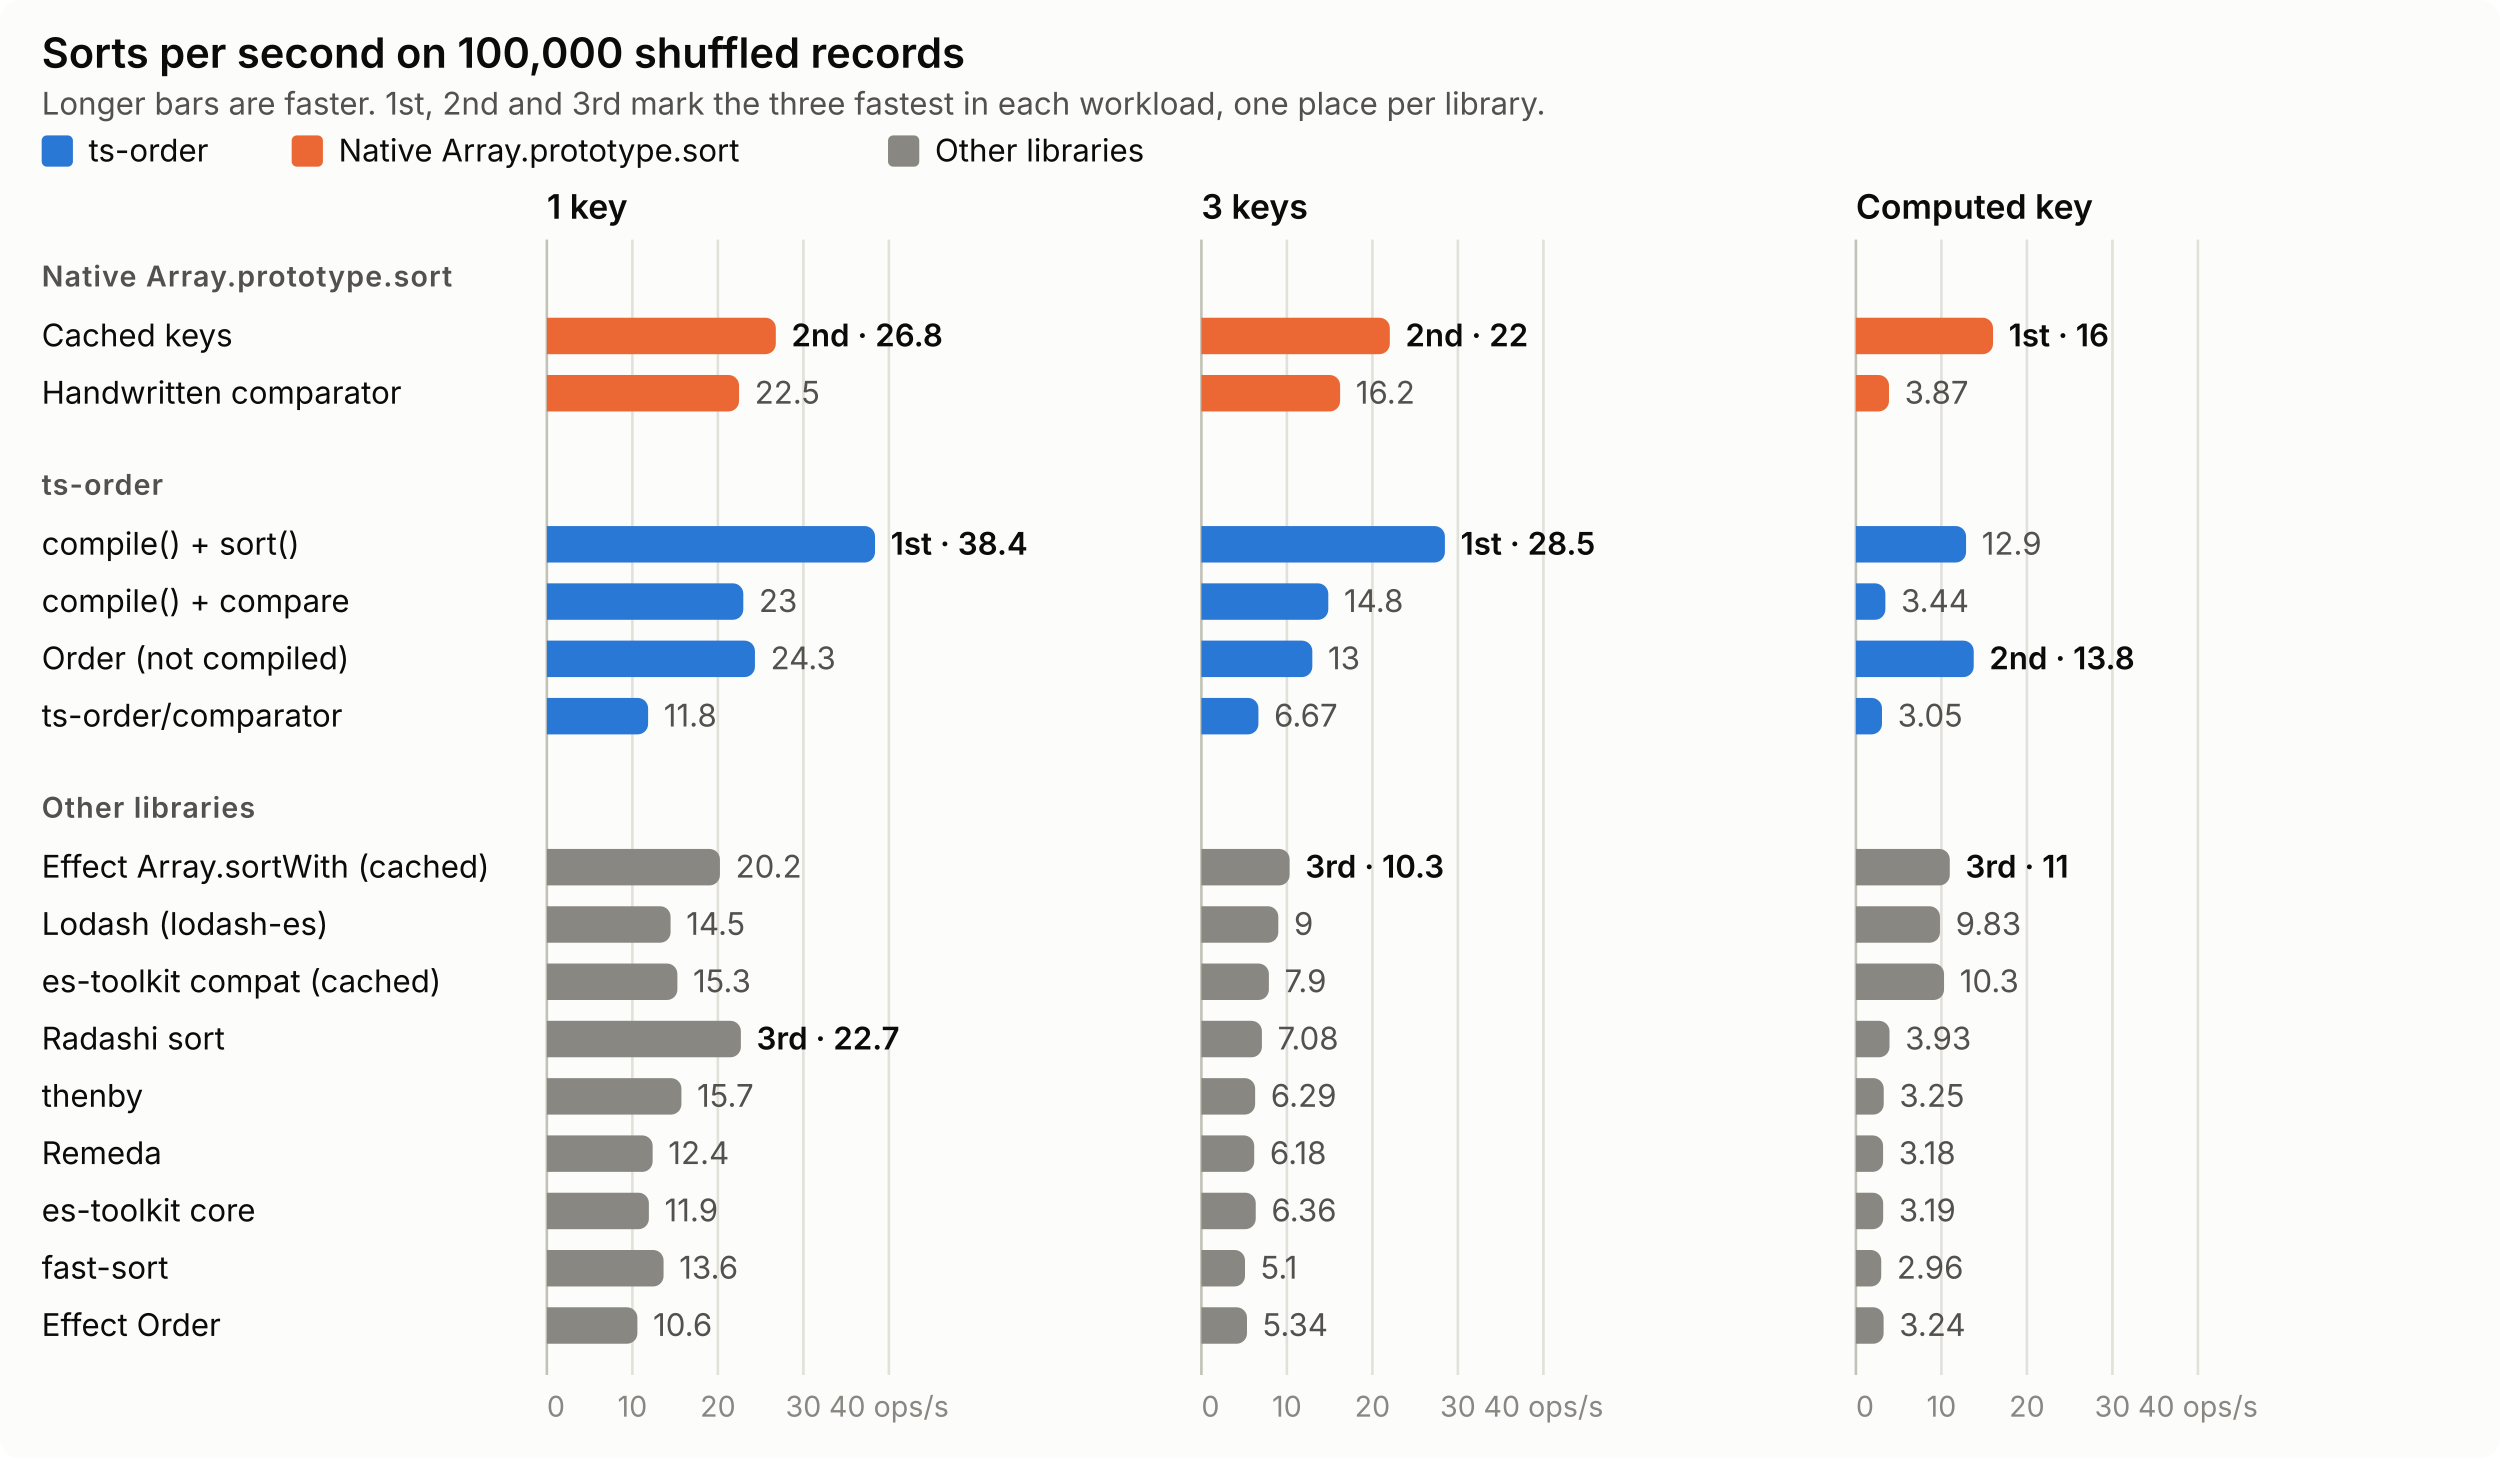
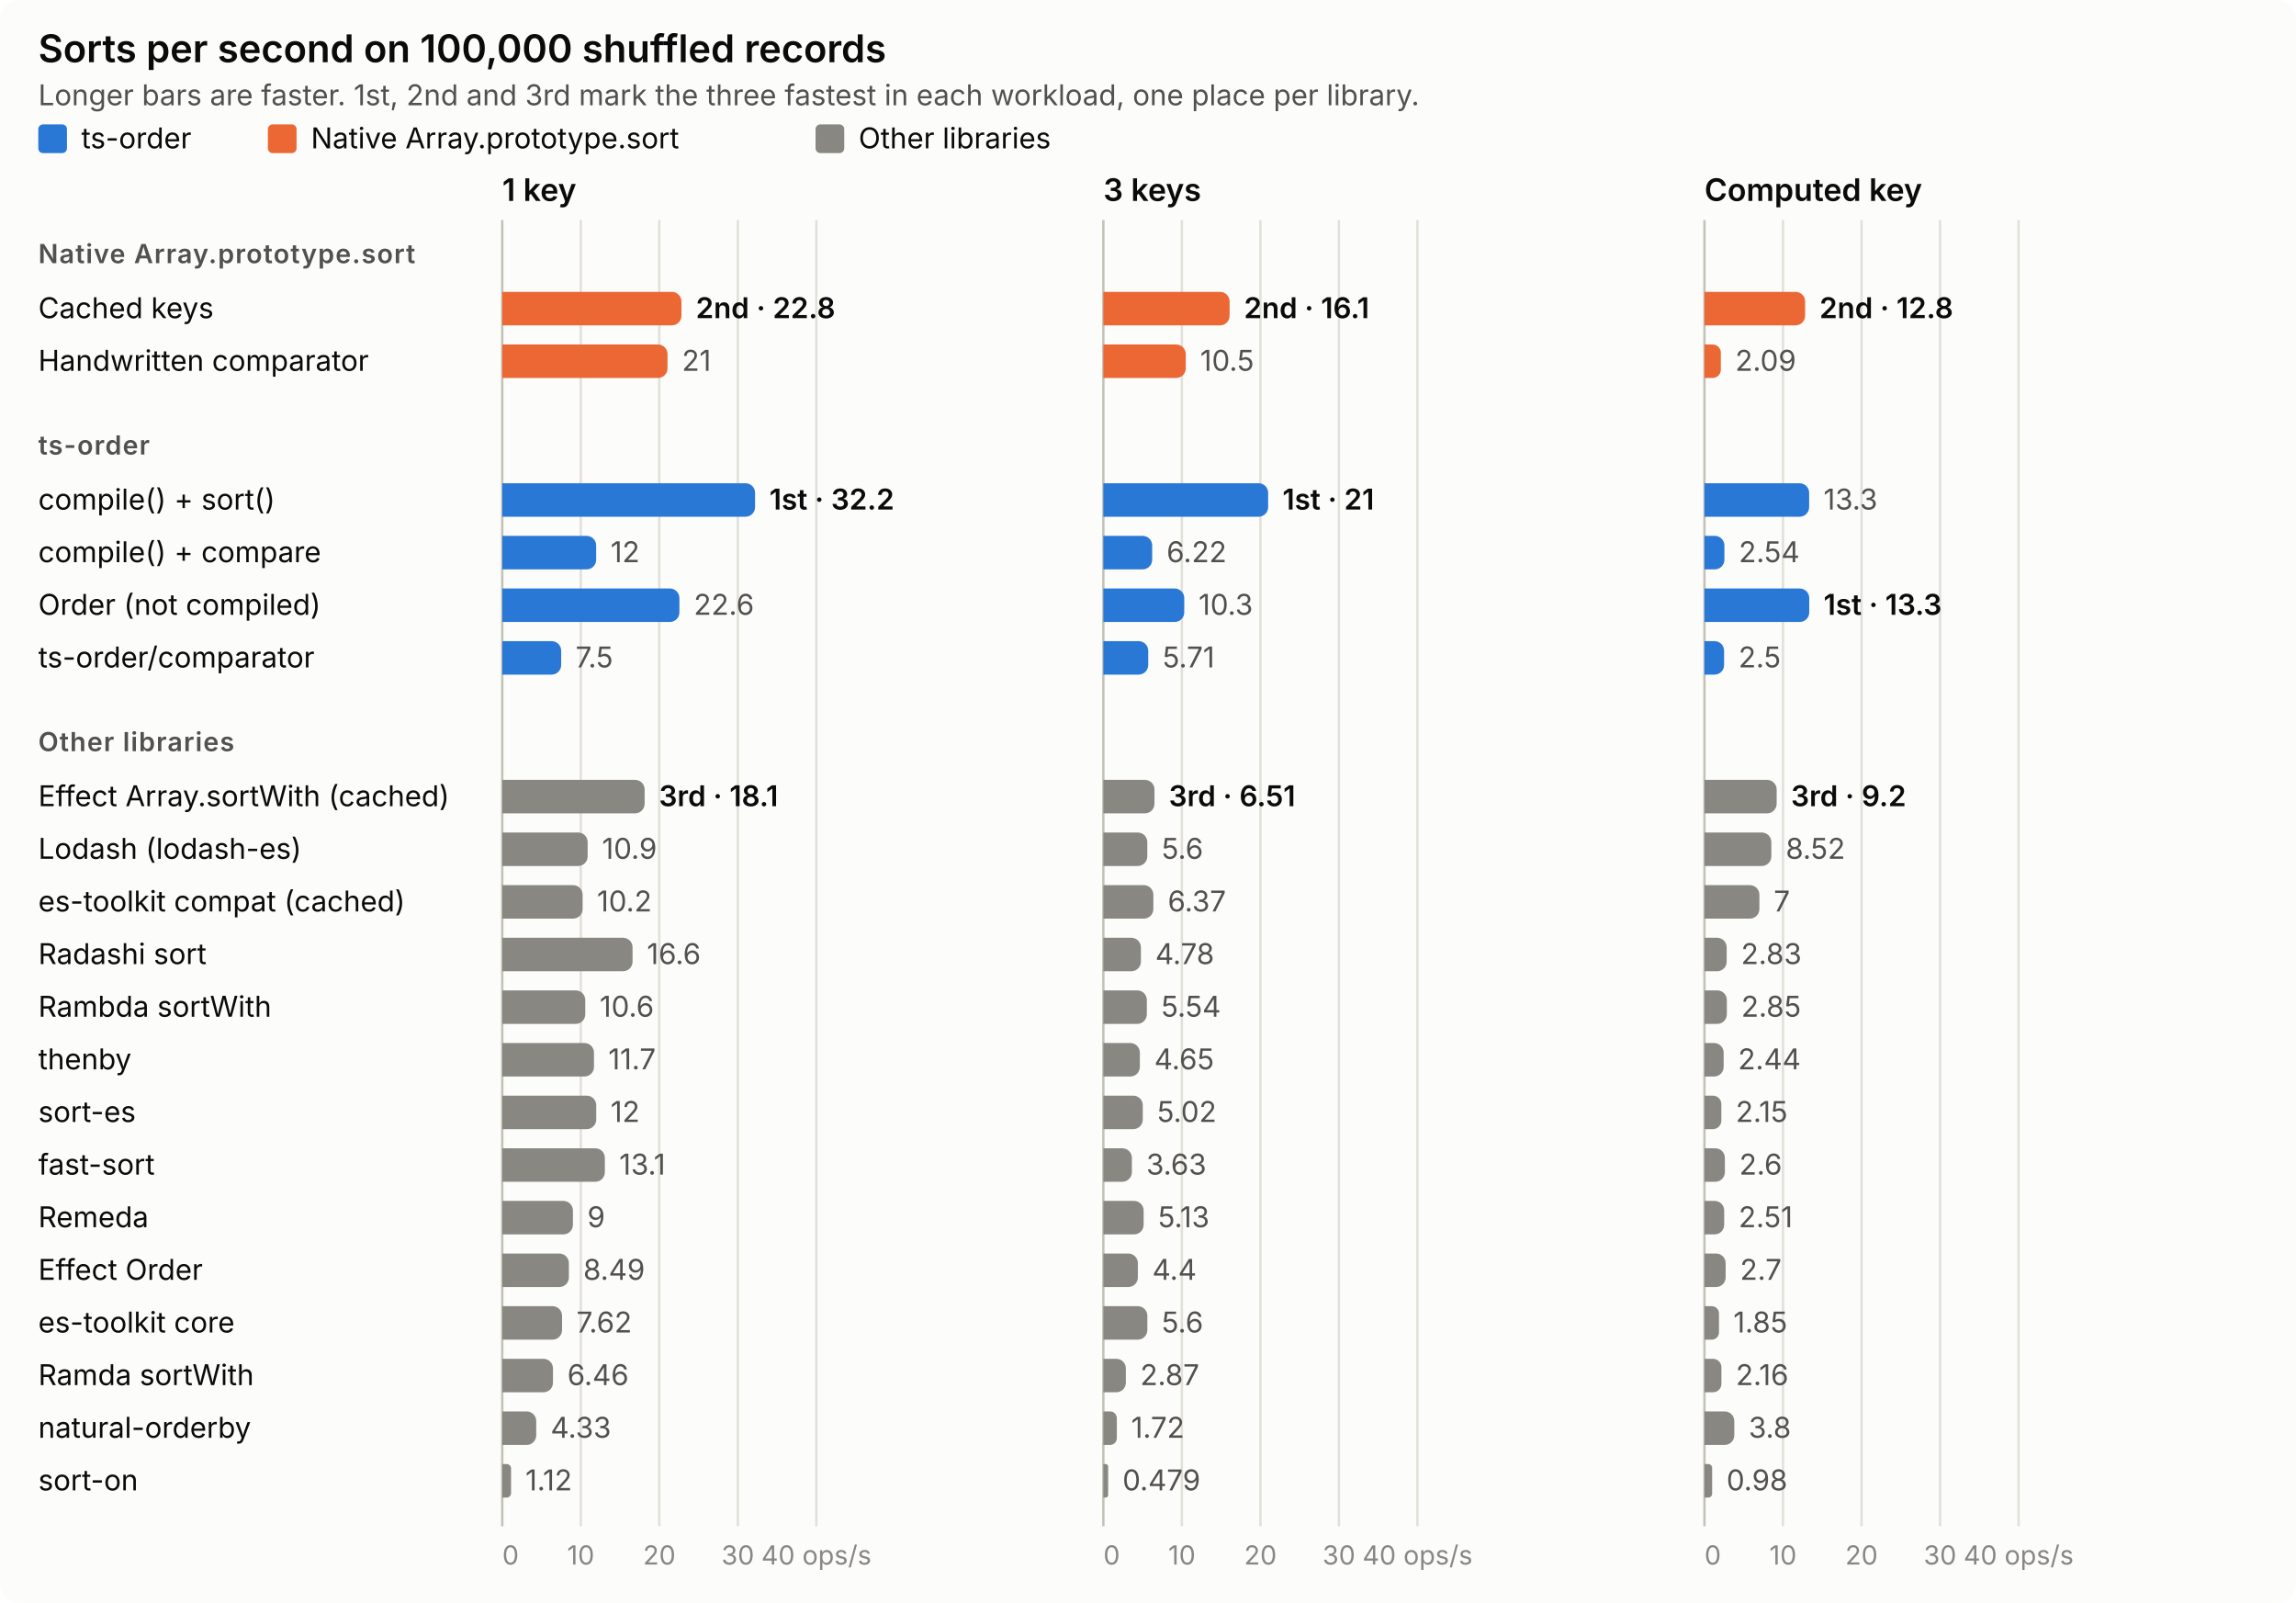
- <svg xmlns="http://www.w3.org/2000/svg" width="960" height="560" viewBox="0 0 960 560" role="img" aria-label="Sorts per second on 100,000 shuffled records">
+ <svg xmlns="http://www.w3.org/2000/svg" width="960" height="670" viewBox="0 0 960 670" role="img" aria-label="Sorts per second on 100,000 shuffled records">
  <style>
	.surface { fill: #fcfcfb; }
	.title { fill: #0b0b0b; font-size: 16px; font-weight: 600; }
	.subtitle, .value { fill: #52514e; font-size: 12px; }
	.place { fill: #0b0b0b; font-weight: 600; }
	.label { fill: #0b0b0b; font-size: 12px; }
	.group { fill: #52514e; font-size: 11px; font-weight: 600; text-transform: uppercase; letter-spacing: 0.04em; }
	.panel { fill: #0b0b0b; font-size: 13px; font-weight: 600; }
	.tick, .missing { fill: #898781; font-size: 11px; font-variant-numeric: tabular-nums; }
	.grid { stroke: #e1e0d9; stroke-width: 1; }
	.axis { stroke: #c3c2b7; stroke-width: 1; }
	.ts-order { fill: #2a78d6; }
	.native { fill: #eb6834; }
	.other { fill: #898781; }
	@media (prefers-color-scheme: dark) {
		.surface { fill: #1a1a19; }
		.title, .label, .panel { fill: #f0efec; }
		.subtitle, .value, .group { fill: #c3c2b7; }
		.place { fill: #f0efec; }
		.grid { stroke: #2c2c2a; }
		.axis { stroke: #383835; }
		.ts-order { fill: #3987e5; }
		.native { fill: #d95926; }
	}
	text { font-family: system-ui, -apple-system, 'Segoe UI', sans-serif; }
</style>
-   <rect class="surface" width="960" height="560" rx="8" />
+   <rect class="surface" width="960" height="670" rx="8" />
  <text class="title" x="16" y="26">Sorts per second on 100,000 shuffled records</text>
  <text class="subtitle" x="16" y="44">Longer bars are faster. 1st, 2nd and 3rd mark the three fastest in each workload, one place per library.</text>
  <rect class="ts-order" x="16" y="52" width="12" height="12" rx="2" />
  <text class="label" x="34" y="62">ts-order</text>
  <rect class="native" x="112" y="52" width="12" height="12" rx="2" />
  <text class="label" x="130" y="62">Native Array.prototype.sort</text>
  <rect class="other" x="341" y="52" width="12" height="12" rx="2" />
  <text class="label" x="359" y="62">Other libraries</text>
  <text class="panel" x="210" y="84">1 key</text>
-   <line class="axis" x1="210" x2="210" y1="92" y2="528" />
-   <text class="tick" x="210" y="544" text-anchor="start">0</text>
-   <line class="grid" x1="242.833" x2="242.833" y1="92" y2="528" />
-   <text class="tick" x="242.833" y="544" text-anchor="middle">10</text>
-   <line class="grid" x1="275.667" x2="275.667" y1="92" y2="528" />
-   <text class="tick" x="275.667" y="544" text-anchor="middle">20</text>
-   <line class="grid" x1="308.5" x2="308.5" y1="92" y2="528" />
-   <text class="tick" x="308.5" y="544" text-anchor="middle">30</text>
-   <line class="grid" x1="341.333" x2="341.333" y1="92" y2="528" />
-   <text class="tick" x="341.333" y="544" text-anchor="middle">40 ops/s</text>
+   <line class="axis" x1="210" x2="210" y1="92" y2="638" />
+   <text class="tick" x="210" y="654" text-anchor="start">0</text>
+   <line class="grid" x1="242.833" x2="242.833" y1="92" y2="638" />
+   <text class="tick" x="242.833" y="654" text-anchor="middle">10</text>
+   <line class="grid" x1="275.667" x2="275.667" y1="92" y2="638" />
+   <text class="tick" x="275.667" y="654" text-anchor="middle">20</text>
+   <line class="grid" x1="308.5" x2="308.5" y1="92" y2="638" />
+   <text class="tick" x="308.5" y="654" text-anchor="middle">30</text>
+   <line class="grid" x1="341.333" x2="341.333" y1="92" y2="638" />
+   <text class="tick" x="341.333" y="654" text-anchor="middle">40 ops/s</text>
  <text class="panel" x="461.333" y="84">3 keys</text>
-   <line class="axis" x1="461.333" x2="461.333" y1="92" y2="528" />
-   <text class="tick" x="461.333" y="544" text-anchor="start">0</text>
-   <line class="grid" x1="494.167" x2="494.167" y1="92" y2="528" />
-   <text class="tick" x="494.167" y="544" text-anchor="middle">10</text>
-   <line class="grid" x1="527" x2="527" y1="92" y2="528" />
-   <text class="tick" x="527" y="544" text-anchor="middle">20</text>
-   <line class="grid" x1="559.833" x2="559.833" y1="92" y2="528" />
-   <text class="tick" x="559.833" y="544" text-anchor="middle">30</text>
-   <line class="grid" x1="592.667" x2="592.667" y1="92" y2="528" />
-   <text class="tick" x="592.667" y="544" text-anchor="middle">40 ops/s</text>
+   <line class="axis" x1="461.333" x2="461.333" y1="92" y2="638" />
+   <text class="tick" x="461.333" y="654" text-anchor="start">0</text>
+   <line class="grid" x1="494.167" x2="494.167" y1="92" y2="638" />
+   <text class="tick" x="494.167" y="654" text-anchor="middle">10</text>
+   <line class="grid" x1="527" x2="527" y1="92" y2="638" />
+   <text class="tick" x="527" y="654" text-anchor="middle">20</text>
+   <line class="grid" x1="559.833" x2="559.833" y1="92" y2="638" />
+   <text class="tick" x="559.833" y="654" text-anchor="middle">30</text>
+   <line class="grid" x1="592.667" x2="592.667" y1="92" y2="638" />
+   <text class="tick" x="592.667" y="654" text-anchor="middle">40 ops/s</text>
  <text class="panel" x="712.667" y="84">Computed key</text>
-   <line class="axis" x1="712.667" x2="712.667" y1="92" y2="528" />
-   <text class="tick" x="712.667" y="544" text-anchor="start">0</text>
-   <line class="grid" x1="745.5" x2="745.5" y1="92" y2="528" />
-   <text class="tick" x="745.5" y="544" text-anchor="middle">10</text>
-   <line class="grid" x1="778.333" x2="778.333" y1="92" y2="528" />
-   <text class="tick" x="778.333" y="544" text-anchor="middle">20</text>
-   <line class="grid" x1="811.167" x2="811.167" y1="92" y2="528" />
-   <text class="tick" x="811.167" y="544" text-anchor="middle">30</text>
-   <line class="grid" x1="844" x2="844" y1="92" y2="528" />
-   <text class="tick" x="844" y="544" text-anchor="middle">40 ops/s</text>
+   <line class="axis" x1="712.667" x2="712.667" y1="92" y2="638" />
+   <text class="tick" x="712.667" y="654" text-anchor="start">0</text>
+   <line class="grid" x1="745.5" x2="745.5" y1="92" y2="638" />
+   <text class="tick" x="745.5" y="654" text-anchor="middle">10</text>
+   <line class="grid" x1="778.333" x2="778.333" y1="92" y2="638" />
+   <text class="tick" x="778.333" y="654" text-anchor="middle">20</text>
+   <line class="grid" x1="811.167" x2="811.167" y1="92" y2="638" />
+   <text class="tick" x="811.167" y="654" text-anchor="middle">30</text>
+   <line class="grid" x1="844" x2="844" y1="92" y2="638" />
+   <text class="tick" x="844" y="654" text-anchor="middle">40 ops/s</text>
  <text class="group" x="16" y="110">Native Array.prototype.sort</text>
  <text class="label" x="16" y="133">Cached keys</text>
-   <path class="native" d="M210,122h83.917a4,4 0 0 1 4,4v6a4,4 0 0 1 -4,4h-83.917z" />
-   <text class="value place" x="303.917" y="133">2nd · 26.8</text>
-   <path class="native" d="M461.333,122h68.354a4,4 0 0 1 4,4v6a4,4 0 0 1 -4,4h-68.354z" />
-   <text class="value place" x="539.687" y="133">2nd · 22</text>
-   <path class="native" d="M712.667,122h48.658a4,4 0 0 1 4,4v6a4,4 0 0 1 -4,4h-48.658z" />
-   <text class="value place" x="771.325" y="133">1st · 16</text>
+   <path class="native" d="M210,122h70.929a4,4 0 0 1 4,4v6a4,4 0 0 1 -4,4h-70.929z" />
+   <text class="value place" x="290.929" y="133">2nd · 22.8</text>
+   <path class="native" d="M461.333,122h48.792a4,4 0 0 1 4,4v6a4,4 0 0 1 -4,4h-48.792z" />
+   <text class="value place" x="520.126" y="133">2nd · 16.1</text>
+   <path class="native" d="M712.667,122h38.092a4,4 0 0 1 4,4v6a4,4 0 0 1 -4,4h-38.092z" />
+   <text class="value place" x="760.758" y="133">2nd · 12.8</text>
  <text class="label" x="16" y="155">Handwritten comparator</text>
-   <path class="native" d="M210,144h69.795a4,4 0 0 1 4,4v6a4,4 0 0 1 -4,4h-69.795z" />
-   <text class="value" x="289.795" y="155">22.5</text>
-   <path class="native" d="M461.333,144h49.274a4,4 0 0 1 4,4v6a4,4 0 0 1 -4,4h-49.274z" />
-   <text class="value" x="520.607" y="155">16.2</text>
-   <path class="native" d="M712.667,144h8.704a4,4 0 0 1 4,4v6a4,4 0 0 1 -4,4h-8.704z" />
-   <text class="value" x="731.371" y="155">3.87</text>
+   <path class="native" d="M210,144h65.105a4,4 0 0 1 4,4v6a4,4 0 0 1 -4,4h-65.105z" />
+   <text class="value" x="285.105" y="155">21</text>
+   <path class="native" d="M461.333,144h30.465a4,4 0 0 1 4,4v6a4,4 0 0 1 -4,4h-30.465z" />
+   <text class="value" x="501.798" y="155">10.5</text>
+   <path class="native" d="M712.667,144h3.425a3.425,3.425 0 0 1 3.425,3.425v7.149a3.425,3.425 0 0 1 -3.425,3.425h-3.425z" />
+   <text class="value" x="725.517" y="155">2.09</text>
  <text class="group" x="16" y="190">ts-order</text>
  <text class="label" x="16" y="213">compile() + sort()</text>
-   <path class="ts-order" d="M210,202h122.009a4,4 0 0 1 4,4v6a4,4 0 0 1 -4,4h-122.009z" />
-   <text class="value place" x="342.009" y="213">1st · 38.4</text>
-   <path class="ts-order" d="M461.333,202h89.511a4,4 0 0 1 4,4v6a4,4 0 0 1 -4,4h-89.511z" />
-   <text class="value place" x="560.844" y="213">1st · 28.5</text>
-   <path class="ts-order" d="M712.667,202h38.303a4,4 0 0 1 4,4v6a4,4 0 0 1 -4,4h-38.303z" />
-   <text class="value" x="760.97" y="213">12.9</text>
+   <path class="ts-order" d="M210,202h101.708a4,4 0 0 1 4,4v6a4,4 0 0 1 -4,4h-101.708z" />
+   <text class="value place" x="321.708" y="213">1st · 32.2</text>
+   <path class="ts-order" d="M461.333,202h64.906a4,4 0 0 1 4,4v6a4,4 0 0 1 -4,4h-64.906z" />
+   <text class="value place" x="536.239" y="213">1st · 21</text>
+   <path class="ts-order" d="M712.667,202h39.771a4,4 0 0 1 4,4v6a4,4 0 0 1 -4,4h-39.771z" />
+   <text class="value" x="762.438" y="213">13.3</text>
  <text class="label" x="16" y="235">compile() + compare</text>
-   <path class="ts-order" d="M210,224h71.427a4,4 0 0 1 4,4v6a4,4 0 0 1 -4,4h-71.427z" />
-   <text class="value" x="291.427" y="235">23</text>
-   <path class="ts-order" d="M461.333,224h44.733a4,4 0 0 1 4,4v6a4,4 0 0 1 -4,4h-44.733z" />
-   <text class="value" x="516.067" y="235">14.8</text>
-   <path class="ts-order" d="M712.667,224h7.311a4,4 0 0 1 4,4v6a4,4 0 0 1 -4,4h-7.311z" />
-   <text class="value" x="729.977" y="235">3.44</text>
+   <path class="ts-order" d="M210,224h35.272a4,4 0 0 1 4,4v6a4,4 0 0 1 -4,4h-35.272z" />
+   <text class="value" x="255.272" y="235">12</text>
+   <path class="ts-order" d="M461.333,224h16.42a4,4 0 0 1 4,4v6a4,4 0 0 1 -4,4h-16.42z" />
+   <text class="value" x="487.753" y="235">6.22</text>
+   <path class="ts-order" d="M712.667,224h4.341a4,4 0 0 1 4,4v6a4,4 0 0 1 -4,4h-4.341z" />
+   <text class="value" x="727.008" y="235">2.54</text>
  <text class="label" x="16" y="257">Order (not compiled)</text>
-   <path class="ts-order" d="M210,246h75.894a4,4 0 0 1 4,4v6a4,4 0 0 1 -4,4h-75.894z" />
-   <text class="value" x="295.894" y="257">24.3</text>
-   <path class="ts-order" d="M461.333,246h38.599a4,4 0 0 1 4,4v6a4,4 0 0 1 -4,4h-38.599z" />
-   <text class="value" x="509.933" y="257">13</text>
-   <path class="ts-order" d="M712.667,246h41.243a4,4 0 0 1 4,4v6a4,4 0 0 1 -4,4h-41.243z" />
-   <text class="value place" x="763.91" y="257">2nd · 13.8</text>
+   <path class="ts-order" d="M210,246h70.077a4,4 0 0 1 4,4v6a4,4 0 0 1 -4,4h-70.077z" />
+   <text class="value" x="290.077" y="257">22.6</text>
+   <path class="ts-order" d="M461.333,246h29.824a4,4 0 0 1 4,4v6a4,4 0 0 1 -4,4h-29.824z" />
+   <text class="value" x="501.157" y="257">10.3</text>
+   <path class="ts-order" d="M712.667,246h39.817a4,4 0 0 1 4,4v6a4,4 0 0 1 -4,4h-39.817z" />
+   <text class="value place" x="762.484" y="257">1st · 13.3</text>
  <text class="label" x="16" y="279">ts-order/comparator</text>
-   <path class="ts-order" d="M210,268h34.876a4,4 0 0 1 4,4v6a4,4 0 0 1 -4,4h-34.876z" />
-   <text class="value" x="254.876" y="279">11.8</text>
-   <path class="ts-order" d="M461.333,268h17.898a4,4 0 0 1 4,4v6a4,4 0 0 1 -4,4h-17.898z" />
-   <text class="value" x="489.232" y="279">6.67</text>
-   <path class="ts-order" d="M712.667,268h6.018a4,4 0 0 1 4,4v6a4,4 0 0 1 -4,4h-6.018z" />
-   <text class="value" x="728.685" y="279">3.05</text>
+   <path class="ts-order" d="M210,268h20.639a4,4 0 0 1 4,4v6a4,4 0 0 1 -4,4h-20.639z" />
+   <text class="value" x="240.639" y="279">7.5</text>
+   <path class="ts-order" d="M461.333,268h14.762a4,4 0 0 1 4,4v6a4,4 0 0 1 -4,4h-14.762z" />
+   <text class="value" x="486.095" y="279">5.71</text>
+   <path class="ts-order" d="M712.667,268h4.21a4,4 0 0 1 4,4v6a4,4 0 0 1 -4,4h-4.21z" />
+   <text class="value" x="726.877" y="279">2.5</text>
  <text class="group" x="16" y="314">Other libraries</text>
  <text class="label" x="16" y="337">Effect Array.sortWith (cached)</text>
-   <path class="other" d="M210,326h62.457a4,4 0 0 1 4,4v6a4,4 0 0 1 -4,4h-62.457z" />
-   <text class="value" x="282.457" y="337">20.2</text>
-   <path class="other" d="M461.333,326h29.885a4,4 0 0 1 4,4v6a4,4 0 0 1 -4,4h-29.885z" />
-   <text class="value place" x="501.218" y="337">3rd · 10.3</text>
-   <path class="other" d="M712.667,326h32.047a4,4 0 0 1 4,4v6a4,4 0 0 1 -4,4h-32.047z" />
-   <text class="value place" x="754.713" y="337">3rd · 11</text>
+   <path class="other" d="M210,326h55.532a4,4 0 0 1 4,4v6a4,4 0 0 1 -4,4h-55.532z" />
+   <text class="value place" x="275.532" y="337">3rd · 18.1</text>
+   <path class="other" d="M461.333,326h17.371a4,4 0 0 1 4,4v6a4,4 0 0 1 -4,4h-17.371z" />
+   <text class="value place" x="488.705" y="337">3rd · 6.51</text>
+   <path class="other" d="M712.667,326h26.19a4,4 0 0 1 4,4v6a4,4 0 0 1 -4,4h-26.19z" />
+   <text class="value place" x="748.857" y="337">3rd · 9.2</text>
  <text class="label" x="16" y="359">Lodash (lodash-es)</text>
-   <path class="other" d="M210,348h43.5a4,4 0 0 1 4,4v6a4,4 0 0 1 -4,4h-43.5z" />
-   <text class="value" x="263.5" y="359">14.5</text>
-   <path class="other" d="M461.333,348h25.537a4,4 0 0 1 4,4v6a4,4 0 0 1 -4,4h-25.537z" />
-   <text class="value" x="496.87" y="359">9</text>
-   <path class="other" d="M712.667,348h28.287a4,4 0 0 1 4,4v6a4,4 0 0 1 -4,4h-28.287z" />
-   <text class="value" x="750.954" y="359">9.83</text>
+   <path class="other" d="M210,348h31.71a4,4 0 0 1 4,4v6a4,4 0 0 1 -4,4h-31.71z" />
+   <text class="value" x="251.71" y="359">10.9</text>
+   <path class="other" d="M461.333,348h14.371a4,4 0 0 1 4,4v6a4,4 0 0 1 -4,4h-14.371z" />
+   <text class="value" x="485.704" y="359">5.6</text>
+   <path class="other" d="M712.667,348h23.962a4,4 0 0 1 4,4v6a4,4 0 0 1 -4,4h-23.962z" />
+   <text class="value" x="746.629" y="359">8.52</text>
  <text class="label" x="16" y="381">es-toolkit compat (cached)</text>
-   <path class="other" d="M210,370h46.115a4,4 0 0 1 4,4v6a4,4 0 0 1 -4,4h-46.115z" />
-   <text class="value" x="266.115" y="381">15.3</text>
-   <path class="other" d="M461.333,370h21.923a4,4 0 0 1 4,4v6a4,4 0 0 1 -4,4h-21.923z" />
-   <text class="value" x="493.256" y="381">7.9</text>
-   <path class="other" d="M712.667,370h29.848a4,4 0 0 1 4,4v6a4,4 0 0 1 -4,4h-29.848z" />
-   <text class="value" x="752.514" y="381">10.3</text>
+   <path class="other" d="M210,370h29.611a4,4 0 0 1 4,4v6a4,4 0 0 1 -4,4h-29.611z" />
+   <text class="value" x="249.611" y="381">10.2</text>
+   <path class="other" d="M461.333,370h16.916a4,4 0 0 1 4,4v6a4,4 0 0 1 -4,4h-16.916z" />
+   <text class="value" x="488.249" y="381">6.37</text>
+   <path class="other" d="M712.667,370h18.97a4,4 0 0 1 4,4v6a4,4 0 0 1 -4,4h-18.97z" />
+   <text class="value" x="741.637" y="381">7</text>
  <text class="label" x="16" y="403">Radashi sort</text>
-   <path class="other" d="M210,392h70.498a4,4 0 0 1 4,4v6a4,4 0 0 1 -4,4h-70.498z" />
-   <text class="value place" x="290.498" y="403">3rd · 22.7</text>
-   <path class="other" d="M461.333,392h19.244a4,4 0 0 1 4,4v6a4,4 0 0 1 -4,4h-19.244z" />
-   <text class="value" x="490.577" y="403">7.08</text>
-   <path class="other" d="M712.667,392h8.906a4,4 0 0 1 4,4v6a4,4 0 0 1 -4,4h-8.906z" />
-   <text class="value" x="731.573" y="403">3.93</text>
-   <text class="label" x="16" y="425">thenby</text>
-   <path class="other" d="M210,414h47.665a4,4 0 0 1 4,4v6a4,4 0 0 1 -4,4h-47.665z" />
-   <text class="value" x="267.665" y="425">15.7</text>
-   <path class="other" d="M461.333,414h16.641a4,4 0 0 1 4,4v6a4,4 0 0 1 -4,4h-16.641z" />
-   <text class="value" x="487.975" y="425">6.29</text>
-   <path class="other" d="M712.667,414h6.681a4,4 0 0 1 4,4v6a4,4 0 0 1 -4,4h-6.681z" />
-   <text class="value" x="729.348" y="425">3.25</text>
-   <text class="label" x="16" y="447">Remeda</text>
-   <path class="other" d="M210,436h36.618a4,4 0 0 1 4,4v6a4,4 0 0 1 -4,4h-36.618z" />
-   <text class="value" x="256.618" y="447">12.4</text>
-   <path class="other" d="M461.333,436h16.285a4,4 0 0 1 4,4v6a4,4 0 0 1 -4,4h-16.285z" />
-   <text class="value" x="487.618" y="447">6.18</text>
-   <path class="other" d="M712.667,436h6.438a4,4 0 0 1 4,4v6a4,4 0 0 1 -4,4h-6.438z" />
-   <text class="value" x="729.104" y="447">3.18</text>
-   <text class="label" x="16" y="469">es-toolkit core</text>
-   <path class="other" d="M210,458h35.172a4,4 0 0 1 4,4v6a4,4 0 0 1 -4,4h-35.172z" />
-   <text class="value" x="255.172" y="469">11.9</text>
-   <path class="other" d="M461.333,458h16.869a4,4 0 0 1 4,4v6a4,4 0 0 1 -4,4h-16.869z" />
-   <text class="value" x="488.202" y="469">6.36</text>
-   <path class="other" d="M712.667,458h6.471a4,4 0 0 1 4,4v6a4,4 0 0 1 -4,4h-6.471z" />
-   <text class="value" x="729.137" y="469">3.19</text>
+   <path class="other" d="M210,392h50.488a4,4 0 0 1 4,4v6a4,4 0 0 1 -4,4h-50.488z" />
+   <text class="value" x="270.488" y="403">16.6</text>
+   <path class="other" d="M461.333,392h11.701a4,4 0 0 1 4,4v6a4,4 0 0 1 -4,4h-11.701z" />
+   <text class="value" x="483.035" y="403">4.78</text>
+   <path class="other" d="M712.667,392h5.288a4,4 0 0 1 4,4v6a4,4 0 0 1 -4,4h-5.288z" />
+   <text class="value" x="727.954" y="403">2.83</text>
+   <text class="label" x="16" y="425">Rambda sortWith</text>
+   <path class="other" d="M210,414h30.709a4,4 0 0 1 4,4v6a4,4 0 0 1 -4,4h-30.709z" />
+   <text class="value" x="250.709" y="425">10.6</text>
+   <path class="other" d="M461.333,414h14.182a4,4 0 0 1 4,4v6a4,4 0 0 1 -4,4h-14.182z" />
+   <text class="value" x="485.515" y="425">5.54</text>
+   <path class="other" d="M712.667,414h5.361a4,4 0 0 1 4,4v6a4,4 0 0 1 -4,4h-5.361z" />
+   <text class="value" x="728.028" y="425">2.85</text>
+   <text class="label" x="16" y="447">thenby</text>
+   <path class="other" d="M210,436h34.357a4,4 0 0 1 4,4v6a4,4 0 0 1 -4,4h-34.357z" />
+   <text class="value" x="254.357" y="447">11.7</text>
+   <path class="other" d="M461.333,436h11.261a4,4 0 0 1 4,4v6a4,4 0 0 1 -4,4h-11.261z" />
+   <text class="value" x="482.594" y="447">4.65</text>
+   <path class="other" d="M712.667,436h4.027a4,4 0 0 1 4,4v6a4,4 0 0 1 -4,4h-4.027z" />
+   <text class="value" x="726.693" y="447">2.44</text>
+   <text class="label" x="16" y="469">sort-es</text>
+   <path class="other" d="M210,458h35.302a4,4 0 0 1 4,4v6a4,4 0 0 1 -4,4h-35.302z" />
+   <text class="value" x="255.302" y="469">12</text>
+   <path class="other" d="M461.333,458h12.483a4,4 0 0 1 4,4v6a4,4 0 0 1 -4,4h-12.483z" />
+   <text class="value" x="483.816" y="469">5.02</text>
+   <path class="other" d="M712.667,458h3.531a3.531,3.531 0 0 1 3.531,3.531v6.938a3.531,3.531 0 0 1 -3.531,3.531h-3.531z" />
+   <text class="value" x="725.729" y="469">2.15</text>
  <text class="label" x="16" y="491">fast-sort</text>
-   <path class="other" d="M210,480h40.811a4,4 0 0 1 4,4v6a4,4 0 0 1 -4,4h-40.811z" />
-   <text class="value" x="260.811" y="491">13.6</text>
-   <path class="other" d="M461.333,480h12.748a4,4 0 0 1 4,4v6a4,4 0 0 1 -4,4h-12.748z" />
-   <text class="value" x="484.081" y="491">5.1</text>
-   <path class="other" d="M712.667,480h5.727a4,4 0 0 1 4,4v6a4,4 0 0 1 -4,4h-5.727z" />
-   <text class="value" x="728.393" y="491">2.96</text>
-   <text class="label" x="16" y="513">Effect Order</text>
-   <path class="other" d="M210,502h30.757a4,4 0 0 1 4,4v6a4,4 0 0 1 -4,4h-30.757z" />
-   <text class="value" x="250.757" y="513">10.6</text>
-   <path class="other" d="M461.333,502h13.517a4,4 0 0 1 4,4v6a4,4 0 0 1 -4,4h-13.517z" />
-   <text class="value" x="484.85" y="513">5.34</text>
-   <path class="other" d="M712.667,502h6.64a4,4 0 0 1 4,4v6a4,4 0 0 1 -4,4h-6.64z" />
-   <text class="value" x="729.306" y="513">3.24</text>
+   <path class="other" d="M210,480h38.903a4,4 0 0 1 4,4v6a4,4 0 0 1 -4,4h-38.903z" />
+   <text class="value" x="258.903" y="491">13.1</text>
+   <path class="other" d="M461.333,480h7.928a4,4 0 0 1 4,4v6a4,4 0 0 1 -4,4h-7.928z" />
+   <text class="value" x="479.262" y="491">3.63</text>
+   <path class="other" d="M712.667,480h4.537a4,4 0 0 1 4,4v6a4,4 0 0 1 -4,4h-4.537z" />
+   <text class="value" x="727.204" y="491">2.6</text>
+   <text class="label" x="16" y="513">Remeda</text>
+   <path class="other" d="M210,502h25.55a4,4 0 0 1 4,4v6a4,4 0 0 1 -4,4h-25.55z" />
+   <text class="value" x="245.55" y="513">9</text>
+   <path class="other" d="M461.333,502h12.845a4,4 0 0 1 4,4v6a4,4 0 0 1 -4,4h-12.845z" />
+   <text class="value" x="484.179" y="513">5.13</text>
+   <path class="other" d="M712.667,502h4.251a4,4 0 0 1 4,4v6a4,4 0 0 1 -4,4h-4.251z" />
+   <text class="value" x="726.917" y="513">2.51</text>
+   <text class="label" x="16" y="535">Effect Order</text>
+   <path class="other" d="M210,524h23.862a4,4 0 0 1 4,4v6a4,4 0 0 1 -4,4h-23.862z" />
+   <text class="value" x="243.862" y="535">8.49</text>
+   <path class="other" d="M461.333,524h10.431a4,4 0 0 1 4,4v6a4,4 0 0 1 -4,4h-10.431z" />
+   <text class="value" x="481.765" y="535">4.4</text>
+   <path class="other" d="M712.667,524h4.858a4,4 0 0 1 4,4v6a4,4 0 0 1 -4,4h-4.858z" />
+   <text class="value" x="727.524" y="535">2.7</text>
+   <text class="label" x="16" y="557">es-toolkit core</text>
+   <path class="other" d="M210,546h21.008a4,4 0 0 1 4,4v6a4,4 0 0 1 -4,4h-21.008z" />
+   <text class="value" x="241.008" y="557">7.62</text>
+   <path class="other" d="M461.333,546h14.391a4,4 0 0 1 4,4v6a4,4 0 0 1 -4,4h-14.391z" />
+   <text class="value" x="485.724" y="557">5.6</text>
+   <path class="other" d="M712.667,546h3.037a3.037,3.037 0 0 1 3.037,3.037v7.926a3.037,3.037 0 0 1 -3.037,3.037h-3.037z" />
+   <text class="value" x="724.741" y="557">1.85</text>
+   <text class="label" x="16" y="579">Ramda sortWith</text>
+   <path class="other" d="M210,568h17.208a4,4 0 0 1 4,4v6a4,4 0 0 1 -4,4h-17.208z" />
+   <text class="value" x="237.208" y="579">6.46</text>
+   <path class="other" d="M461.333,568h5.407a4,4 0 0 1 4,4v6a4,4 0 0 1 -4,4h-5.407z" />
+   <text class="value" x="476.74" y="579">2.87</text>
+   <path class="other" d="M712.667,568h3.547a3.547,3.547 0 0 1 3.547,3.547v6.906a3.547,3.547 0 0 1 -3.547,3.547h-3.547z" />
+   <text class="value" x="725.761" y="579">2.16</text>
+   <text class="label" x="16" y="601">natural-orderby</text>
+   <path class="other" d="M210,590h10.208a4,4 0 0 1 4,4v6a4,4 0 0 1 -4,4h-10.208z" />
+   <text class="value" x="230.208" y="601">4.33</text>
+   <path class="other" d="M461.333,590h2.817a2.817,2.817 0 0 1 2.817,2.817v8.366a2.817,2.817 0 0 1 -2.817,2.817h-2.817z" />
+   <text class="value" x="472.968" y="601">1.72</text>
+   <path class="other" d="M712.667,590h8.475a4,4 0 0 1 4,4v6a4,4 0 0 1 -4,4h-8.475z" />
+   <text class="value" x="731.141" y="601">3.8</text>
+   <text class="label" x="16" y="623">sort-on</text>
+   <path class="other" d="M210,612h1.842a1.842,1.842 0 0 1 1.842,1.842v10.315a1.842,1.842 0 0 1 -1.842,1.842h-1.842z" />
+   <text class="value" x="219.685" y="623">1.12</text>
+   <path class="other" d="M461.333,612h1a1,1 0 0 1 1,1v12a1,1 0 0 1 -1,1h-1z" />
+   <text class="value" x="469.333" y="623">0.479</text>
+   <path class="other" d="M712.667,612h1.609a1.609,1.609 0 0 1 1.609,1.609v10.783a1.609,1.609 0 0 1 -1.609,1.609h-1.609z" />
+   <text class="value" x="721.884" y="623">0.98</text>
</svg>
